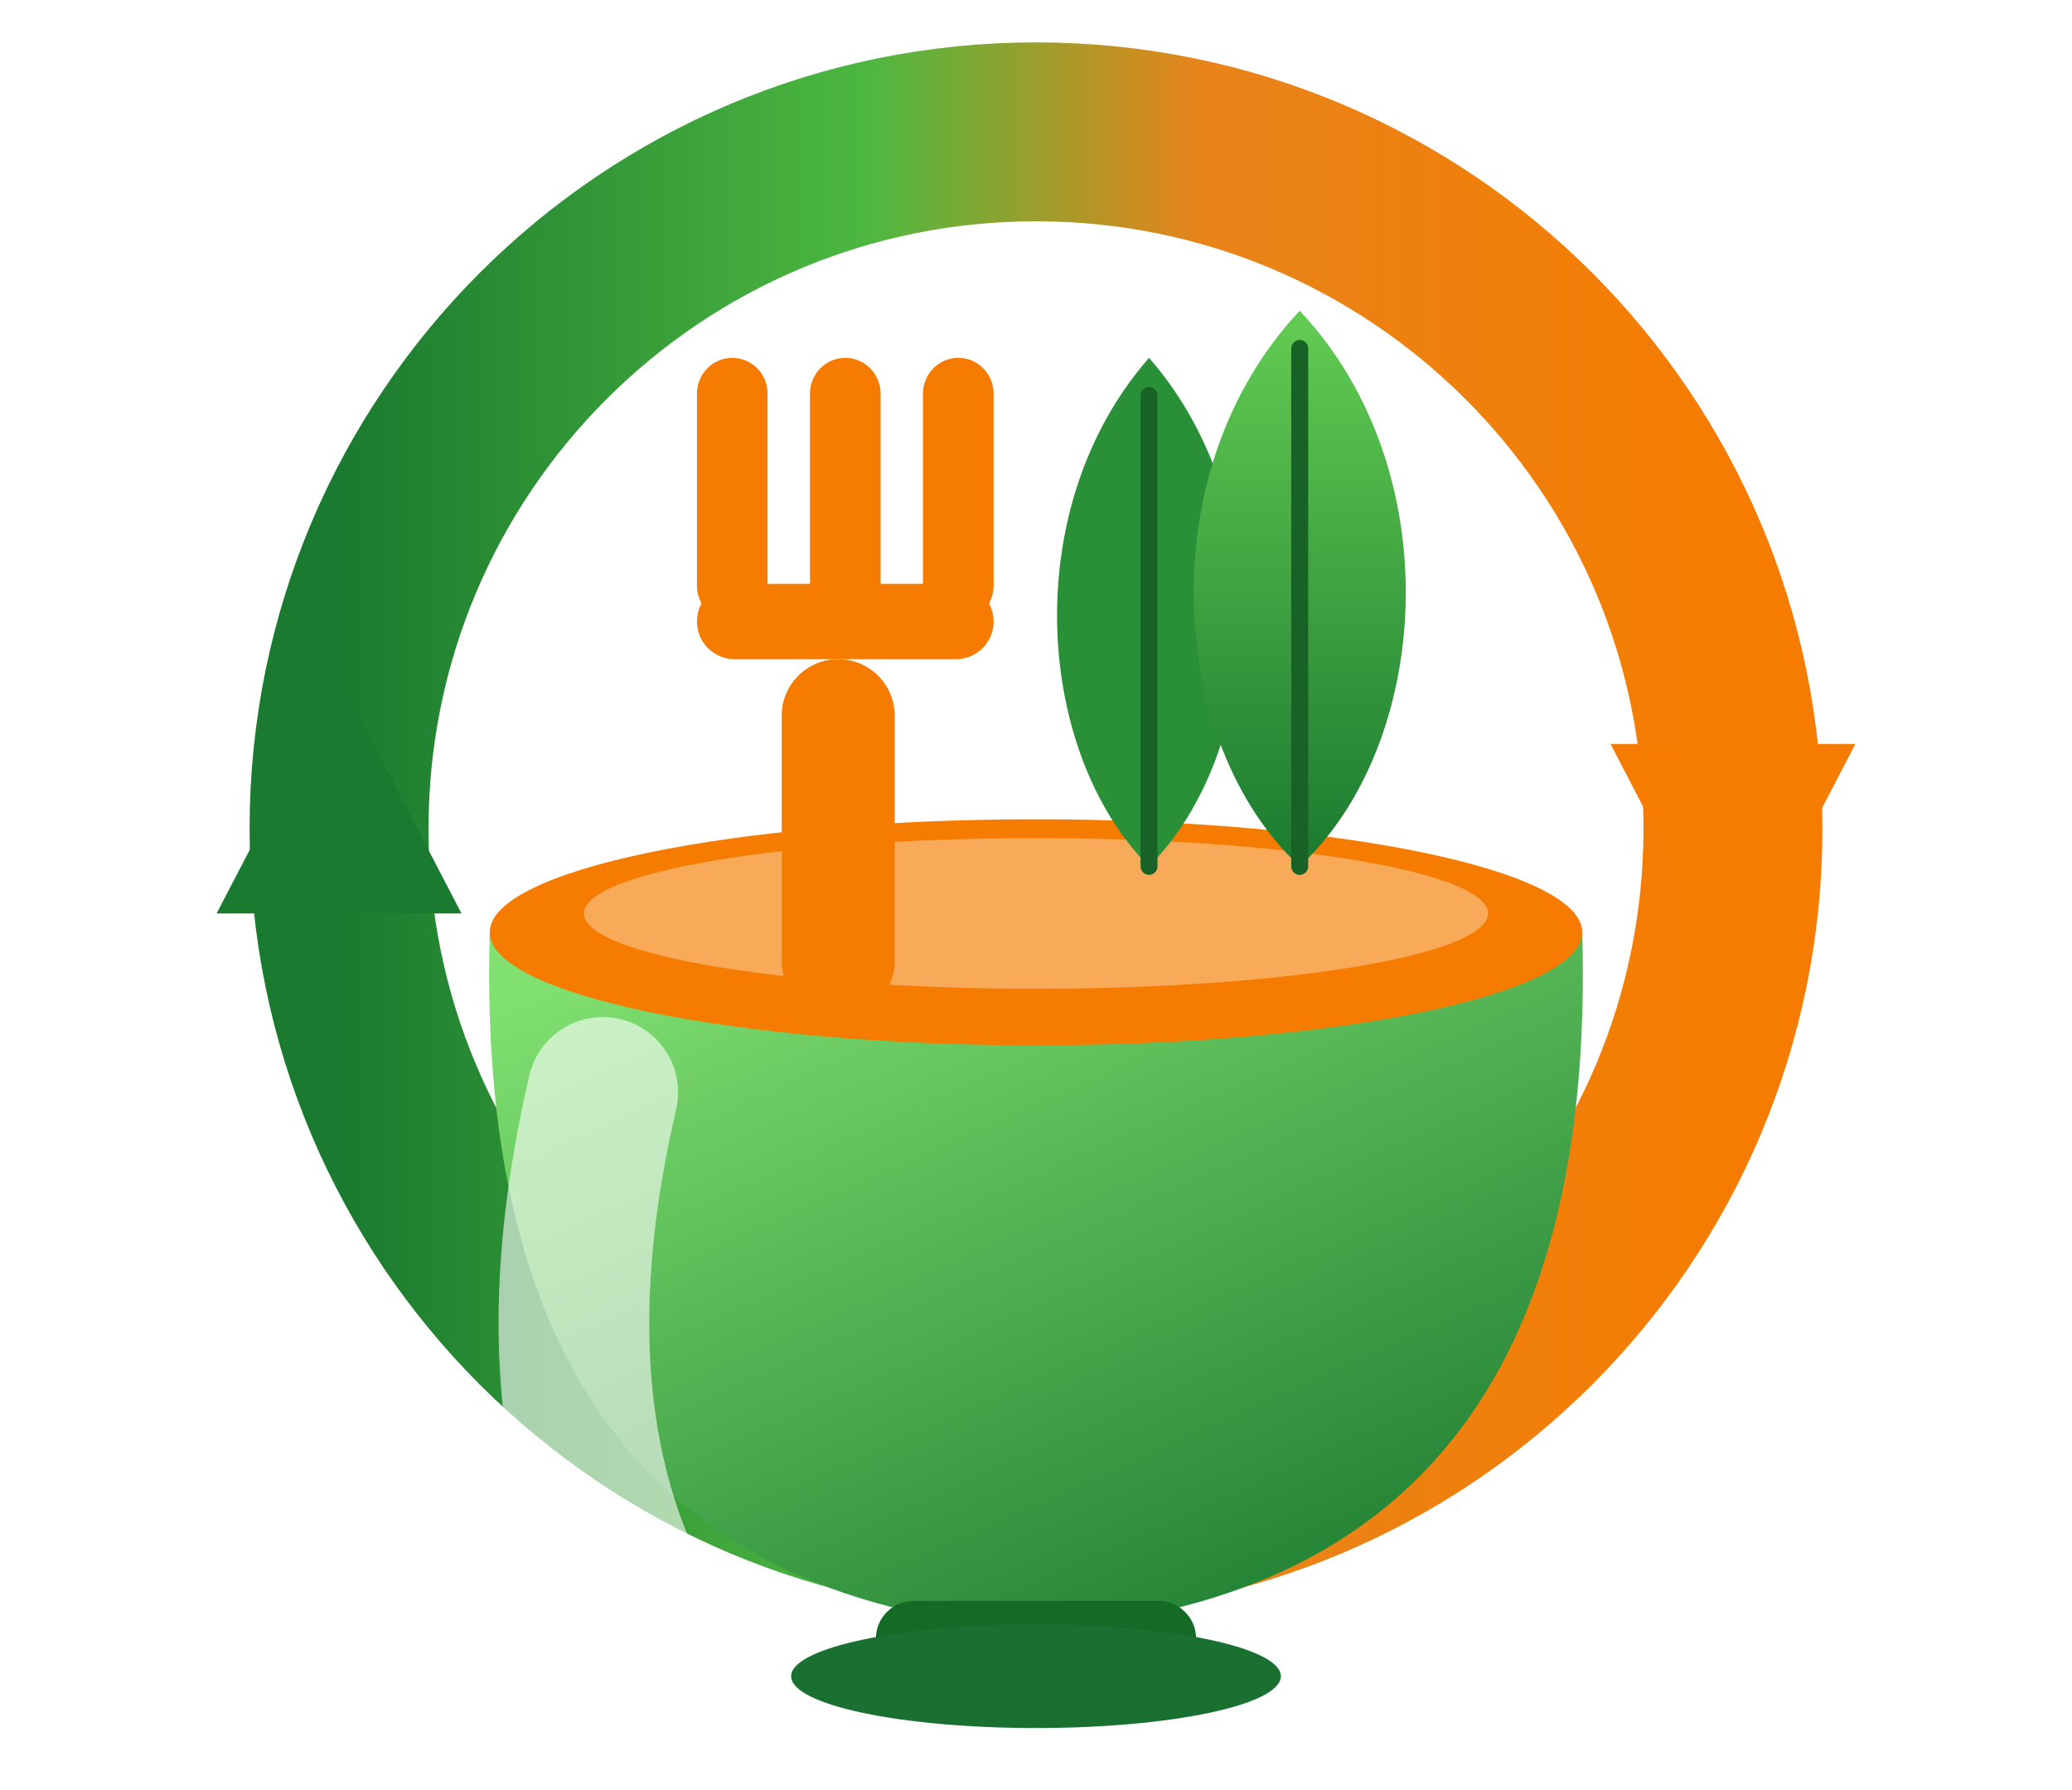
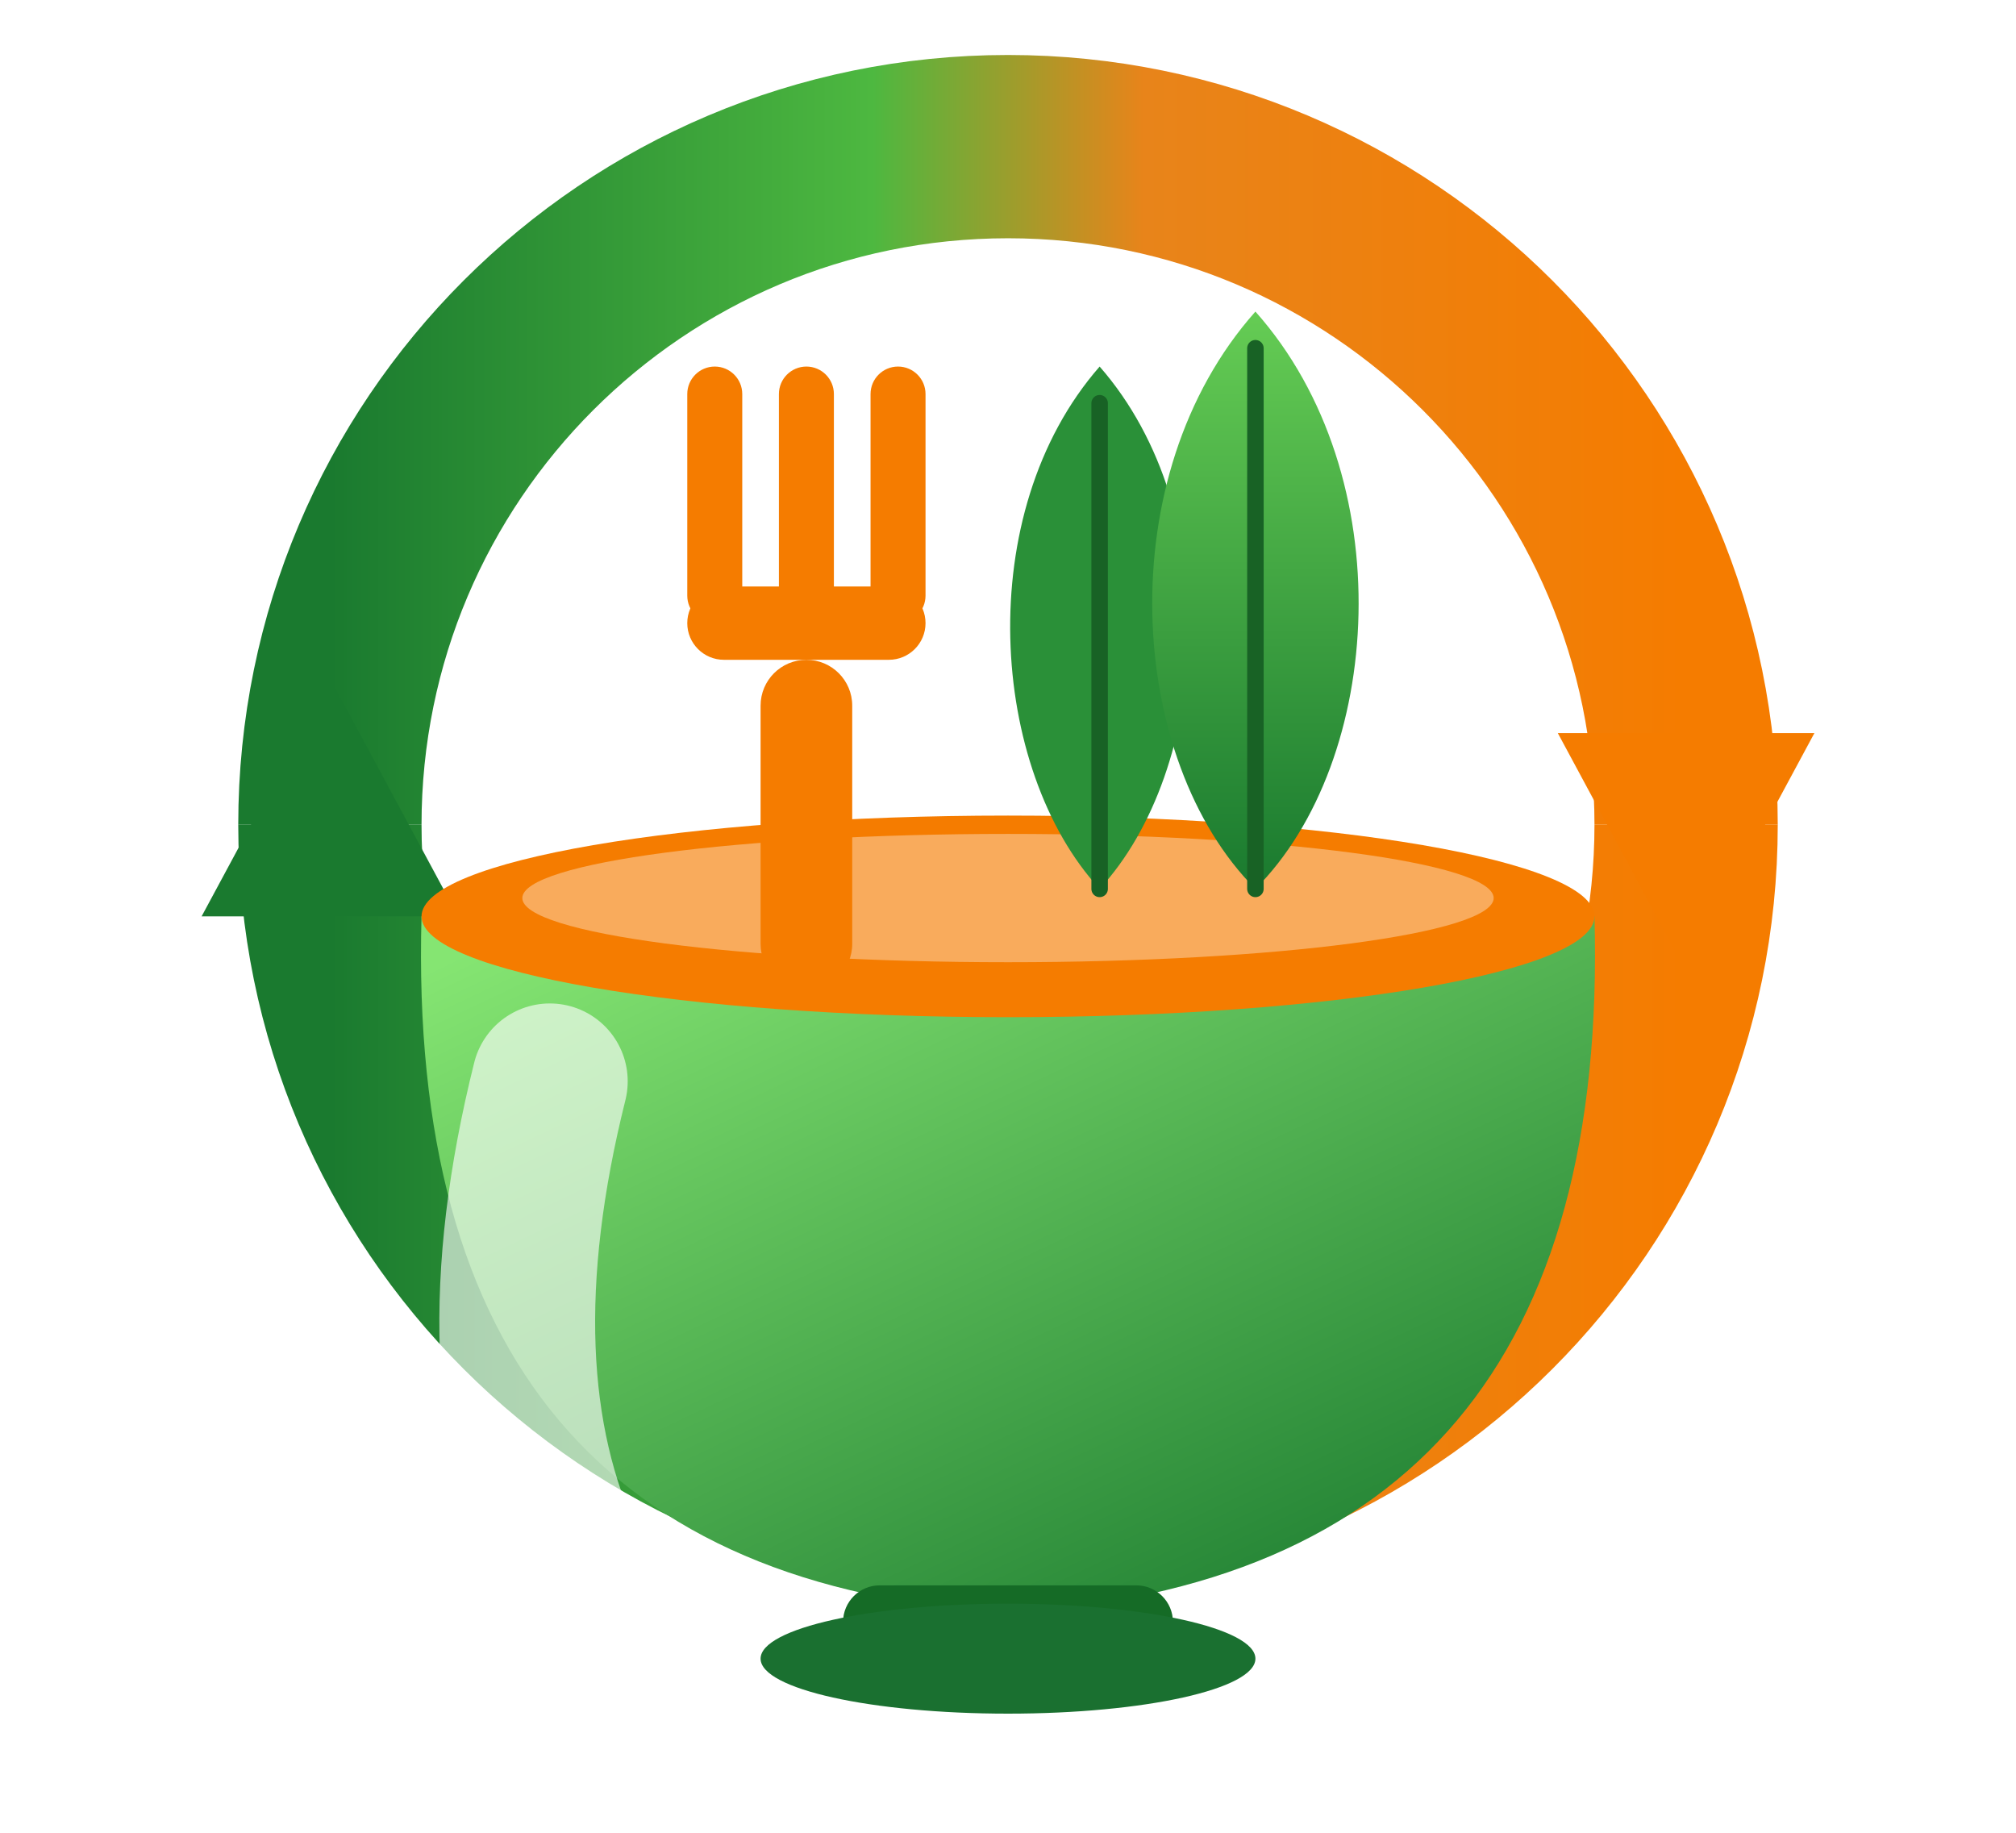
- <svg xmlns="http://www.w3.org/2000/svg" viewBox="0 0 220 190">
+ <svg xmlns="http://www.w3.org/2000/svg" viewBox="0 0 220 200">
  <defs>
    <linearGradient id="ag" x1="0%" y1="50%" x2="100%" y2="50%">
      <stop offset="0%" stop-color="#1a7a2f" />
-       <stop offset="38%" stop-color="#4db840" />
-       <stop offset="62%" stop-color="#e8841a" />
+       <stop offset="40%" stop-color="#4db840" />
+       <stop offset="60%" stop-color="#e8841a" />
      <stop offset="100%" stop-color="#f57c00" />
    </linearGradient>
-     <linearGradient id="bg" x1="15%" y1="0%" x2="85%" y2="100%">
-       <stop offset="0%" stop-color="#80e070" />
+     <linearGradient id="bg" x1="10%" y1="0%" x2="90%" y2="100%">
+       <stop offset="0%" stop-color="#85e572" />
      <stop offset="100%" stop-color="#1a7a2f" />
    </linearGradient>
    <linearGradient id="lg" x1="50%" y1="0%" x2="50%" y2="100%">
-       <stop offset="0%" stop-color="#62cc52" />
+       <stop offset="0%" stop-color="#65cc54" />
      <stop offset="100%" stop-color="#1a7a2f" />
    </linearGradient>
  </defs>
-   <path d="M 184,88 A 74,74 0 0,1 36,88" fill="none" stroke="url(#ag)" stroke-width="19" stroke-linecap="butt" />
-   <path d="M 36,88 A 74,74 0 0,1 184,88" fill="none" stroke="url(#ag)" stroke-width="19" stroke-linecap="butt" />
-   <polygon points="0,-16 13,9 -13,9" transform="translate(184,88) rotate(180)" fill="#f57c00" />
-   <polygon points="0,-16 13,9 -13,9" transform="translate(36,88) rotate(0)" fill="#1a7a2f" />
-   <path d="M 52,99 Q 50,169 110,173 Q 170,169 168,99 Z" fill="url(#bg)" />
-   <path d="M 64,116 Q 57,146 66,167" fill="none" stroke="rgba(255,255,255,0.60)" stroke-width="16" stroke-linecap="round" />
-   <ellipse cx="110" cy="99" rx="58" ry="12" fill="#f57c00" />
-   <ellipse cx="110" cy="97" rx="48" ry="8" fill="rgba(255,255,255,0.35)" />
-   <rect x="93" y="170" width="34" height="8" rx="4" fill="#156b26" />
-   <ellipse cx="110" cy="178" rx="26" ry="5.5" fill="#1a7030" />
-   <rect x="74" y="38" width="7.5" height="28" rx="3.8" fill="#f57c00" />
-   <rect x="86" y="38" width="7.5" height="28" rx="3.8" fill="#f57c00" />
-   <rect x="98" y="38" width="7.5" height="28" rx="3.8" fill="#f57c00" />
-   <rect x="74" y="62" width="31.5" height="8" rx="4" fill="#f57c00" />
-   <rect x="83" y="70" width="12" height="38" rx="6" fill="#f57c00" />
-   <path d="M 122,92 C 110,80 108,54 122,38 C 136,54 134,80 122,92 Z" fill="#2a9038" />
-   <line x1="122" y1="92" x2="122" y2="42" stroke="#186225" stroke-width="1.8" stroke-linecap="round" />
-   <path d="M 138,92 C 124,79 122,50 138,33 C 154,50 152,79 138,92 Z" fill="url(#lg)" />
-   <line x1="138" y1="92" x2="138" y2="37" stroke="#186225" stroke-width="1.8" stroke-linecap="round" />
+   <path d="M 184,90 A 74,74 0 0,1 36,90" fill="none" stroke="url(#ag)" stroke-width="20" stroke-linecap="butt" />
+   <path d="M 36,90 A 74,74 0 0,1 184,90" fill="none" stroke="url(#ag)" stroke-width="20" stroke-linecap="butt" />
+   <polygon points="0,-16 14,10 -14,10" transform="translate(184,90) rotate(180)" fill="#f57c00" />
+   <polygon points="0,-16 14,10 -14,10" transform="translate(36,90) rotate(0)" fill="#1a7a2f" />
+   <path d="M 46,100 Q 44,172 110,176 Q 176,172 174,100 Z" fill="url(#bg)" />
+   <path d="M 60,118 Q 52,150 62,171" fill="none" stroke="rgba(255,255,255,0.62)" stroke-width="17" stroke-linecap="round" />
+   <ellipse cx="110" cy="100" rx="64" ry="11" fill="#f57c00" />
+   <ellipse cx="110" cy="98" rx="53" ry="7" fill="rgba(255,255,255,0.36)" />
+   <rect x="92" y="173" width="36" height="8" rx="4" fill="#156b26" />
+   <ellipse cx="110" cy="181" rx="27" ry="6" fill="#1a7030" />
+   <rect x="75" y="40" width="6" height="28" rx="3" fill="#f57c00" />
+   <rect x="85" y="40" width="6" height="28" rx="3" fill="#f57c00" />
+   <rect x="95" y="40" width="6" height="28" rx="3" fill="#f57c00" />
+   <rect x="75" y="64" width="26" height="8" rx="4" fill="#f57c00" />
+   <rect x="83" y="72" width="10" height="36" rx="5" fill="#f57c00" />
+   <path d="M 120,97 C 108,84 106,56 120,40 C 134,56 132,84 120,97 Z" fill="#2a9038" />
+   <line x1="120" y1="97" x2="120" y2="44" stroke="#186225" stroke-width="1.8" stroke-linecap="round" />
+   <path d="M 137,97 C 123,83 121,52 137,34 C 153,52 151,83 137,97 Z" fill="url(#lg)" />
+   <line x1="137" y1="97" x2="137" y2="38" stroke="#186225" stroke-width="1.8" stroke-linecap="round" />
</svg>
